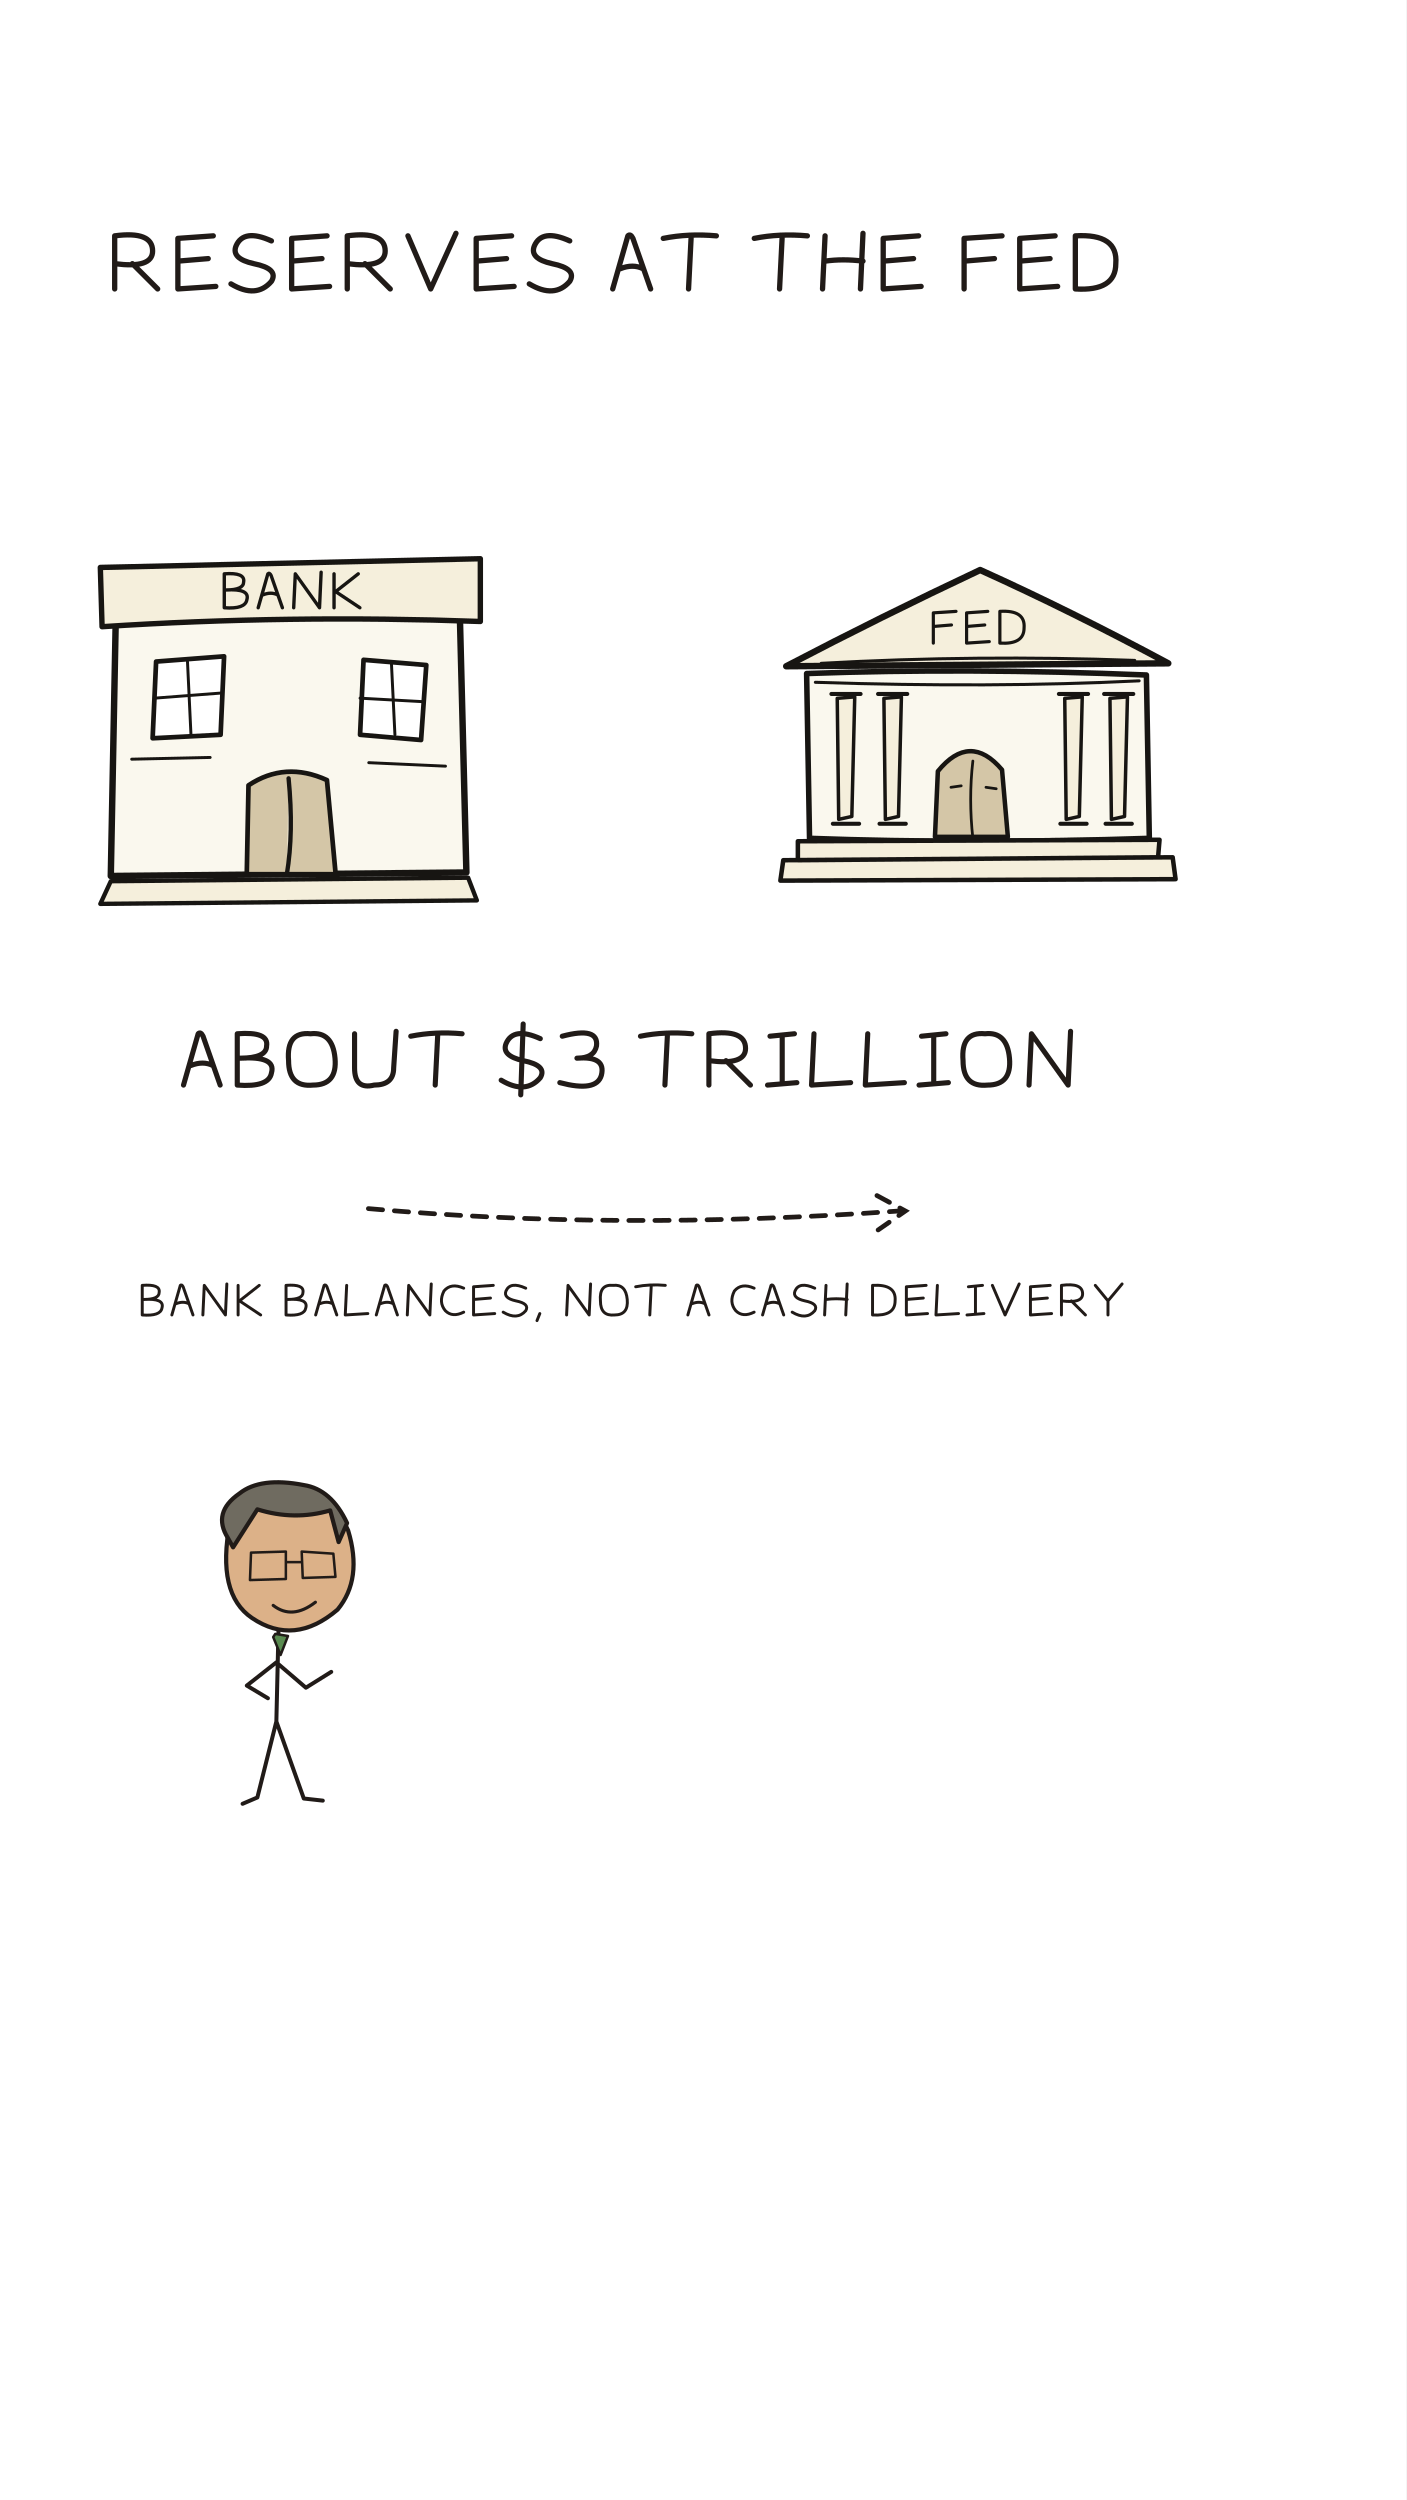
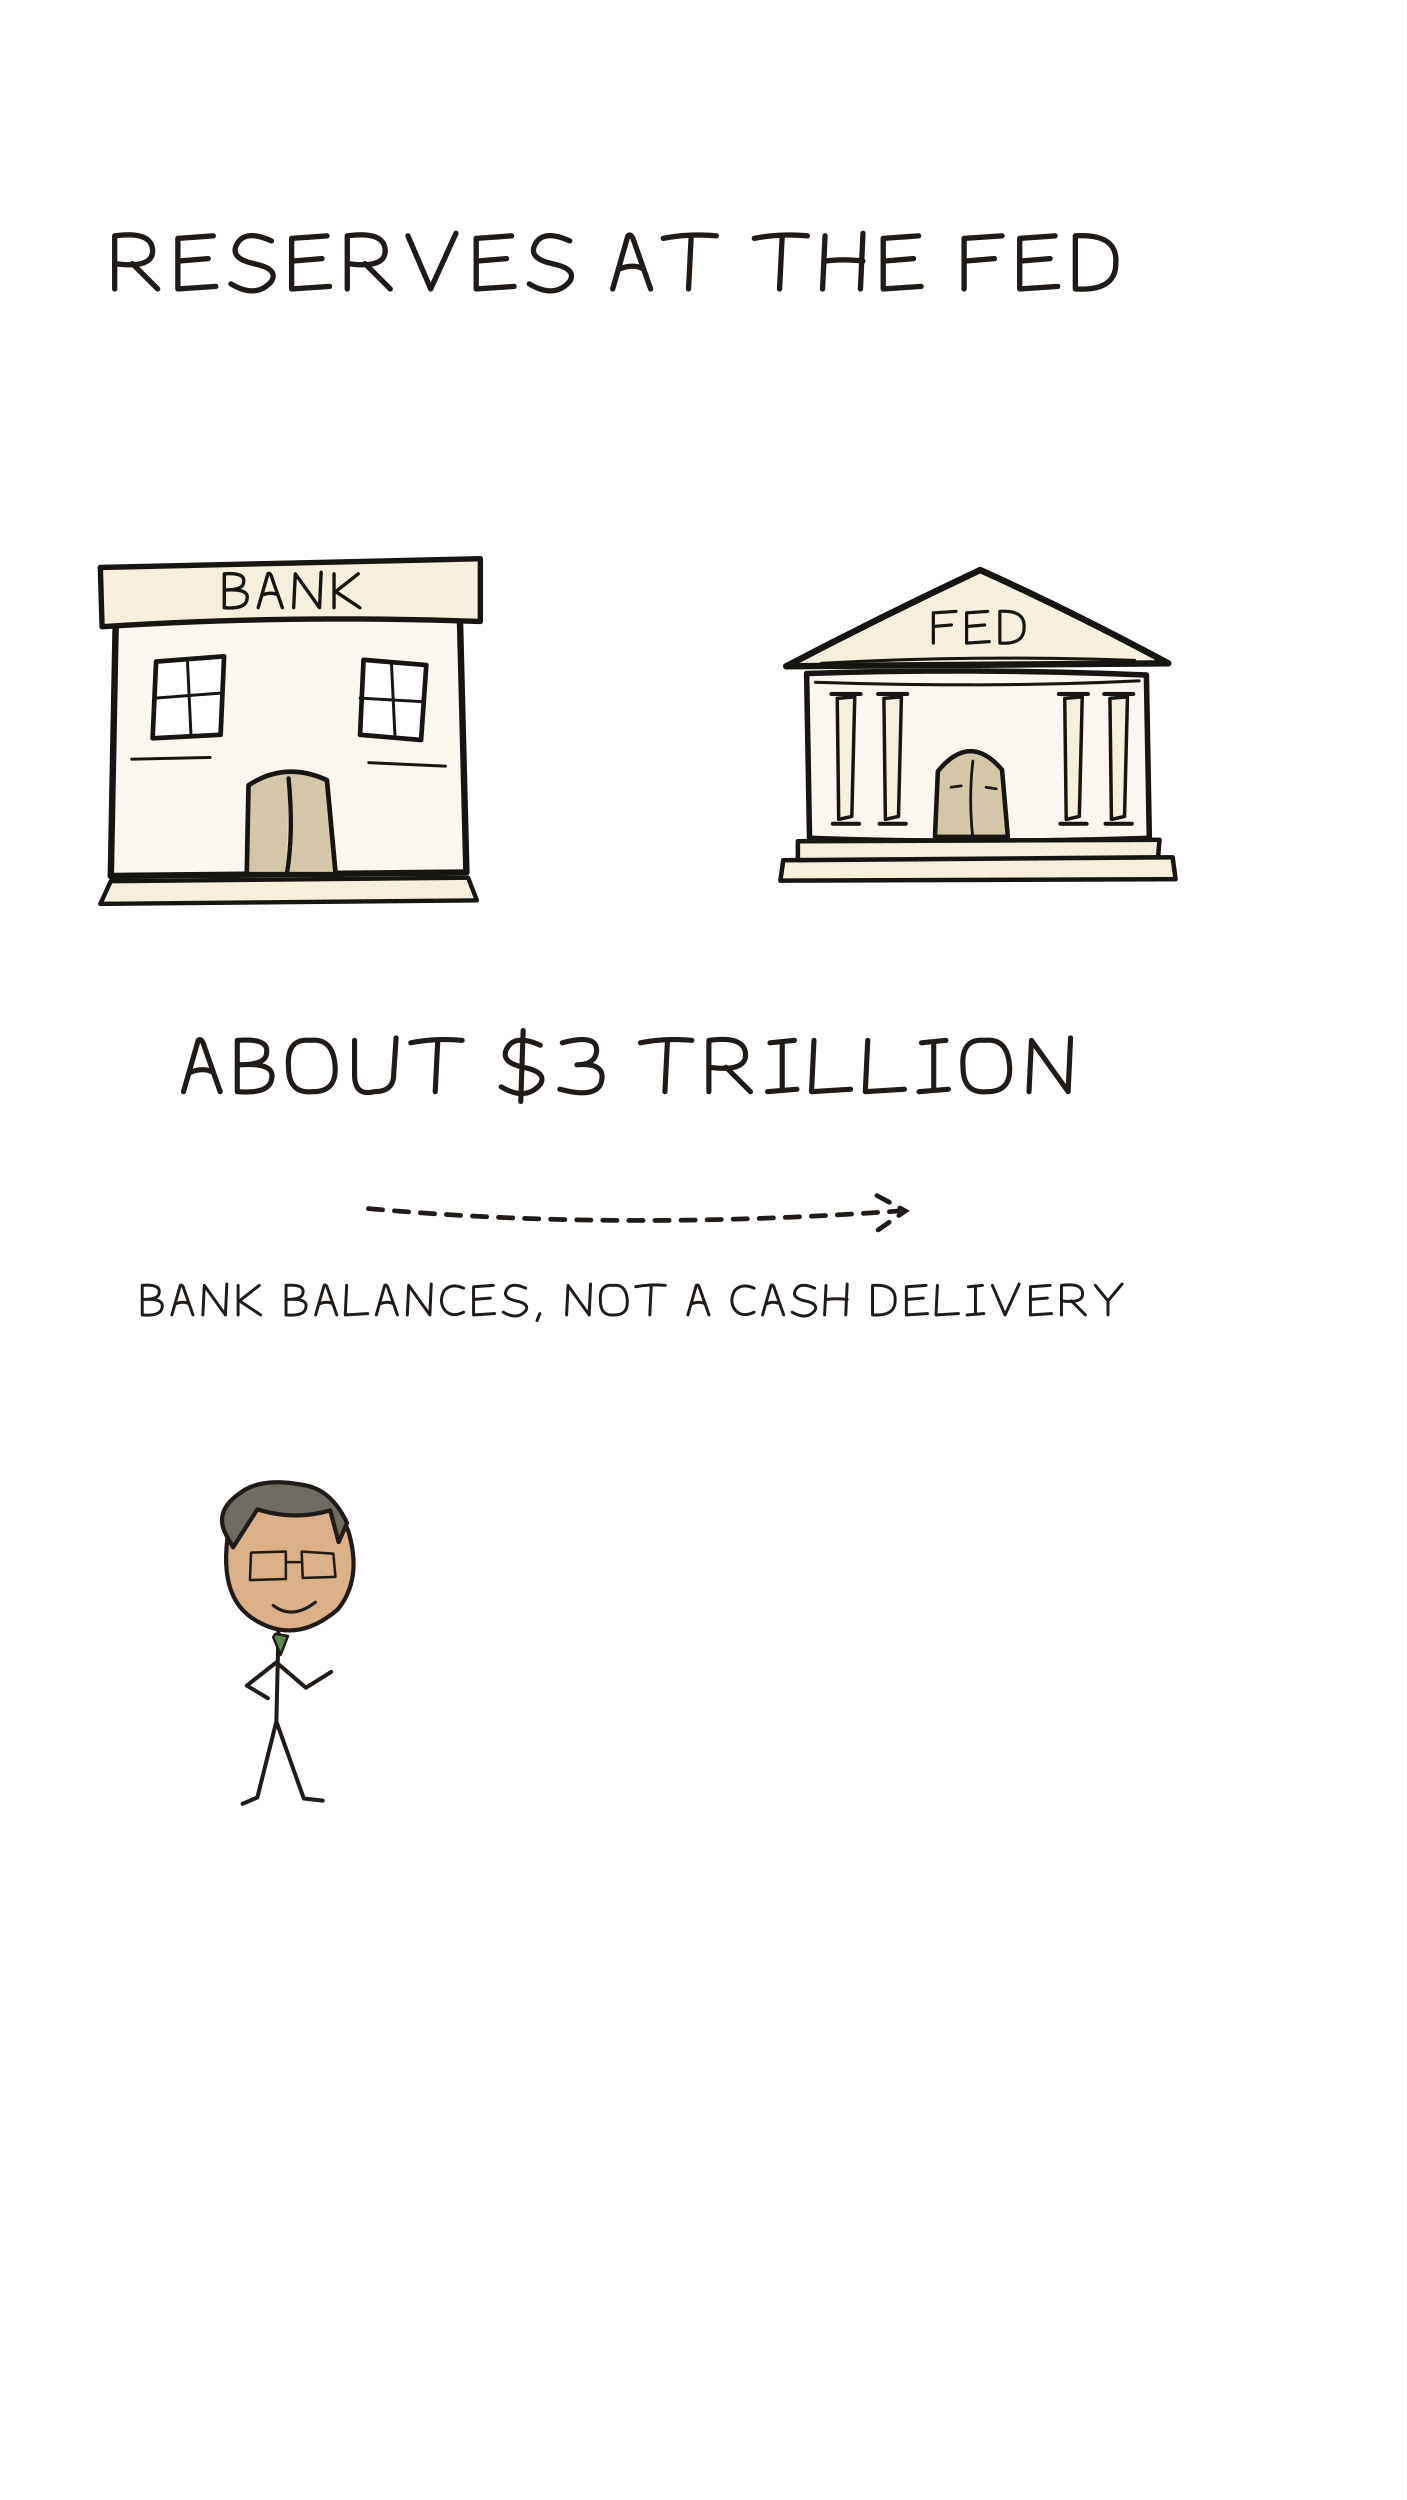
<svg xmlns="http://www.w3.org/2000/svg" id="S02_04" width="1080" height="1920" viewBox="0 0 1080 1920">
  <g id="SCENE_02_CANVAS" data-asset-id="BG_WHITE" data-operation="STATIC" transform="translate(0 0) scale(1)">
    <rect width="1080" height="1920" fill="#fff" id="S02_04_CANVAS_rect_1" />
  </g>
  <g id="SCENE_02_RESERVES" data-asset-id="TX_RESERVES" data-operation="STATIC" transform="translate(80 175) scale(1.048427)">
    <g transform="translate(4 4) scale(1)" id="S02_04_RESERVES_g_1">
      <g transform="translate(0 0) scale(1.851852)" id="S02_04_RESERVES_g_2">
        <path d="M2 22 L2 1 Q17 -1 17 7 Q17 14 2 12 M9 12 L19 22" fill="none" stroke="#211b18" stroke-width="2.1" stroke-linecap="round" stroke-linejoin="round" id="S02_04_RESERVES_path_1" />
      </g>
      <g transform="translate(46.2963 0) scale(1.851852)" id="S02_04_RESERVES_g_3">
        <path d="M16 1 L2 2 L2 22 L17 21 M2 11 L14 10" fill="none" stroke="#211b18" stroke-width="2.1" stroke-linecap="round" stroke-linejoin="round" id="S02_04_RESERVES_path_2" />
      </g>
      <g transform="translate(87.03704 0) scale(1.851852)" id="S02_04_RESERVES_g_4">
        <path d="M17 3 Q6 -2 3 5 Q1 10 10 12 Q20 14 17 19 Q11 26 1 20" fill="none" stroke="#211b18" stroke-width="2.1" stroke-linecap="round" stroke-linejoin="round" id="S02_04_RESERVES_path_3" />
      </g>
      <g transform="translate(129.6296 0) scale(1.851852)" id="S02_04_RESERVES_g_5">
        <path d="M16 1 L2 2 L2 22 L17 21 M2 11 L14 10" fill="none" stroke="#211b18" stroke-width="2.1" stroke-linecap="round" stroke-linejoin="round" id="S02_04_RESERVES_path_4" />
      </g>
      <g transform="translate(170.3704 0) scale(1.851852)" id="S02_04_RESERVES_g_6">
        <path d="M2 22 L2 1 Q17 -1 17 7 Q17 14 2 12 M9 12 L19 22" fill="none" stroke="#211b18" stroke-width="2.1" stroke-linecap="round" stroke-linejoin="round" id="S02_04_RESERVES_path_5" />
      </g>
      <g transform="translate(216.6667 0) scale(1.851852)" id="S02_04_RESERVES_g_7">
        <path d="M1 1 L10 22 L20 0" fill="none" stroke="#211b18" stroke-width="2.1" stroke-linecap="round" stroke-linejoin="round" id="S02_04_RESERVES_path_6" />
      </g>
      <g transform="translate(264.8148 0) scale(1.851852)" id="S02_04_RESERVES_g_8">
        <path d="M16 1 L2 2 L2 22 L17 21 M2 11 L14 10" fill="none" stroke="#211b18" stroke-width="2.1" stroke-linecap="round" stroke-linejoin="round" id="S02_04_RESERVES_path_7" />
      </g>
      <g transform="translate(305.5556 0) scale(1.851852)" id="S02_04_RESERVES_g_9">
        <path d="M17 3 Q6 -2 3 5 Q1 10 10 12 Q20 14 17 19 Q11 26 1 20" fill="none" stroke="#211b18" stroke-width="2.1" stroke-linecap="round" stroke-linejoin="round" id="S02_04_RESERVES_path_8" />
      </g>
      <g transform="translate(366.6667 0) scale(1.851852)" id="S02_04_RESERVES_g_10">
        <path d="M1 22 L7 1 Q8 0 9 2 L16 22 M4 14 Q9 12 13 14" fill="none" stroke="#211b18" stroke-width="2.1" stroke-linecap="round" stroke-linejoin="round" id="S02_04_RESERVES_path_9" />
      </g>
      <g transform="translate(405.5556 0) scale(1.851852)" id="S02_04_RESERVES_g_11">
        <path d="M0 2 Q10 0 21 1 M11 2 L10 22" fill="none" stroke="#211b18" stroke-width="2.1" stroke-linecap="round" stroke-linejoin="round" id="S02_04_RESERVES_path_10" />
      </g>
      <g transform="translate(472.2222 0) scale(1.851852)" id="S02_04_RESERVES_g_12">
        <path d="M0 2 Q10 0 21 1 M11 2 L10 22" fill="none" stroke="#211b18" stroke-width="2.1" stroke-linecap="round" stroke-linejoin="round" id="S02_04_RESERVES_path_11" />
      </g>
      <g transform="translate(520.3704 0) scale(1.851852)" id="S02_04_RESERVES_g_13">
        <path d="M2 1 L1 22 M17 0 L16 22 M2 11 Q9 10 17 11" fill="none" stroke="#211b18" stroke-width="2.1" stroke-linecap="round" stroke-linejoin="round" id="S02_04_RESERVES_path_12" />
      </g>
      <g transform="translate(562.963 0) scale(1.851852)" id="S02_04_RESERVES_g_14">
        <path d="M16 1 L2 2 L2 22 L17 21 M2 11 L14 10" fill="none" stroke="#211b18" stroke-width="2.1" stroke-linecap="round" stroke-linejoin="round" id="S02_04_RESERVES_path_13" />
      </g>
      <g transform="translate(622.2222 0) scale(1.851852)" id="S02_04_RESERVES_g_15">
        <path d="M17 1 L2 2 L2 22 M2 11 L14 10" fill="none" stroke="#211b18" stroke-width="2.1" stroke-linecap="round" stroke-linejoin="round" id="S02_04_RESERVES_path_14" />
      </g>
      <g transform="translate(662.963 0) scale(1.851852)" id="S02_04_RESERVES_g_16">
        <path d="M16 1 L2 2 L2 22 L17 21 M2 11 L14 10" fill="none" stroke="#211b18" stroke-width="2.1" stroke-linecap="round" stroke-linejoin="round" id="S02_04_RESERVES_path_15" />
      </g>
      <g transform="translate(703.7037 0) scale(1.851852)" id="S02_04_RESERVES_g_17">
        <path d="M2 1 L2 22 Q18 23 18 12 Q19 0 2 1" fill="none" stroke="#211b18" stroke-width="2.1" stroke-linecap="round" stroke-linejoin="round" id="S02_04_RESERVES_path_16" />
      </g>
    </g>
  </g>
  <g id="SCENE_02_BANK" data-asset-id="PROP_BANK" data-operation="STATIC" transform="translate(65 405) scale(1.338776)">
    <path d="M18 45 Q117 37 215 41 L219 198 L15 200 Z" fill="#faf8ee" stroke="#171512" stroke-width="3.7" stroke-linecap="round" stroke-linejoin="round" id="S02_04_BANK_path_1" />
    <path d="M9 23 L227 18 L227 54 Q117 50 10 57 Z" fill="#f5efdc" stroke="#171512" stroke-width="3.1" stroke-linecap="round" stroke-linejoin="round" id="S02_04_BANK_path_2" />
    <path d="M93 199 L94 148 Q115 134 139 145 L144 199 Z" fill="#d4c6a7" stroke="#171512" stroke-width="2.7" stroke-linecap="round" stroke-linejoin="round" id="S02_04_BANK_path_3" />
    <path d="M117 144 Q120 175 116 199 M15 203 L220 201 L225 214 L9 216 Z" fill="#f5efdc" stroke="#171512" stroke-width="2.5" stroke-linecap="round" stroke-linejoin="round" id="S02_04_BANK_path_4" />
    <path d="M41 77 L80 74 L78 119 L39 121 Z M160 76 L196 79 L193 122 L158 119 Z" fill="#fff" stroke="#171512" stroke-width="2.7" stroke-linecap="round" stroke-linejoin="round" id="S02_04_BANK_path_5" />
    <path d="M59 77 L61 119 M40 98 L79 95 M176 78 L178 119 M158 98 L194 100 M27 133 L72 132 M163 135 L207 137" fill="none" stroke="#171512" stroke-width="1.7" stroke-linecap="round" stroke-linejoin="round" id="S02_04_BANK_path_6" />
    <g data-text="BANK" data-lettering="original-paths" transform="translate(78.259 25.750)" id="S02_04_BANK_g_1">
      <g transform="translate(0 0) scale(0.9259259)" id="S02_04_BANK_g_2">
        <path d="M2 22 L2 1 Q15 0 14 6 Q14 11 3 11 Q18 10 16 17 Q15 23 2 22" fill="none" stroke="#171512" stroke-width="2.1" stroke-linecap="round" stroke-linejoin="round" id="S02_04_BANK_path_7" />
      </g>
      <g transform="translate(20.37037 0) scale(0.9259259)" id="S02_04_BANK_g_3">
        <path d="M1 22 L7 1 Q8 0 9 2 L16 22 M4 14 Q9 12 13 14" fill="none" stroke="#171512" stroke-width="2.1" stroke-linecap="round" stroke-linejoin="round" id="S02_04_BANK_path_8" />
      </g>
      <g transform="translate(39.81481 0) scale(0.9259259)" id="S02_04_BANK_g_4">
        <path d="M2 22 L3 1 L18 22 L19 0" fill="none" stroke="#171512" stroke-width="2.1" stroke-linecap="round" stroke-linejoin="round" id="S02_04_BANK_path_9" />
      </g>
      <g transform="translate(62.96296 0) scale(0.9259259)" id="S02_04_BANK_g_5">
        <path d="M2 1 L2 22 M17 1 L3 12 L18 22" fill="none" stroke="#171512" stroke-width="2.1" stroke-linecap="round" stroke-linejoin="round" id="S02_04_BANK_path_10" />
      </g>
    </g>
  </g>
  <g id="SCENE_02_FED" data-asset-id="PROP_FED" data-operation="STATIC" transform="translate(587 412) scale(1.12)">
    <path d="M29 94 Q140 90 262 95 L264 207 Q143 211 31 207 Z" fill="#faf8ee" stroke="#171512" stroke-width="3.8" stroke-linecap="round" stroke-linejoin="round" id="S02_04_FED_path_1" />
    <path d="M15 89 Q80 55 148 23 Q210 51 277 87 L15 89 Z" fill="#f5efdc" stroke="#171512" stroke-width="4.4" stroke-linecap="round" stroke-linejoin="round" id="S02_04_FED_path_2" />
    <path d="M39 87 Q146 81 254 85 M35 100 Q156 104 257 99" fill="none" stroke="#171512" stroke-width="2.1" stroke-linecap="round" stroke-linejoin="round" id="S02_04_FED_path_3" />
    <path d="M50 111 L62 110 L60 192 L51 194 Z" fill="#f5efdc" stroke="#171512" stroke-width="2.4" stroke-linecap="round" stroke-linejoin="round" id="S02_04_FED_path_4" />
    <path d="M46 108 L66 108 M47 197 L65 197" fill="none" stroke="#171512" stroke-width="2.8" stroke-linecap="round" stroke-linejoin="round" id="S02_04_FED_path_5" />
    <path d="M82 111 L94 110 L92 192 L83 194 Z" fill="#f5efdc" stroke="#171512" stroke-width="2.4" stroke-linecap="round" stroke-linejoin="round" id="S02_04_FED_path_6" />
    <path d="M78 108 L98 108 M79 197 L97 197" fill="none" stroke="#171512" stroke-width="2.8" stroke-linecap="round" stroke-linejoin="round" id="S02_04_FED_path_7" />
    <path d="M206 111 L218 110 L216 192 L207 194 Z" fill="#f5efdc" stroke="#171512" stroke-width="2.4" stroke-linecap="round" stroke-linejoin="round" id="S02_04_FED_path_8" />
    <path d="M202 108 L222 108 M203 197 L221 197" fill="none" stroke="#171512" stroke-width="2.8" stroke-linecap="round" stroke-linejoin="round" id="S02_04_FED_path_9" />
    <path d="M237 111 L249 110 L247 192 L238 194 Z" fill="#f5efdc" stroke="#171512" stroke-width="2.4" stroke-linecap="round" stroke-linejoin="round" id="S02_04_FED_path_10" />
    <path d="M233 108 L253 108 M234 197 L252 197" fill="none" stroke="#171512" stroke-width="2.8" stroke-linecap="round" stroke-linejoin="round" id="S02_04_FED_path_11" />
    <path d="M117 206 L119 161 Q141 134 163 160 L167 206 Z" fill="#d4c6a7" stroke="#171512" stroke-width="3.1" stroke-linecap="round" stroke-linejoin="round" id="S02_04_FED_path_12" />
    <path d="M143 154 Q140 180 143 207 M128 172 L135 171 M152 172 L159 173" fill="none" stroke="#171512" stroke-width="1.9" stroke-linecap="round" stroke-linejoin="round" id="S02_04_FED_path_13" />
    <path d="M23 209 L271 208 L270 220 L23 222 Z M13 222 L280 220 L282 235 L11 236 Z" fill="#f5efdc" stroke="#171512" stroke-width="3.1" stroke-linecap="round" stroke-linejoin="round" id="S02_04_FED_path_14" />
    <g data-text="FED" data-lettering="original-paths" transform="translate(113.815 50.320)" id="S02_04_FED_g_1">
      <g transform="translate(0 0) scale(1.037037)" id="S02_04_FED_g_2">
        <path d="M17 1 L2 2 L2 22 M2 11 L14 10" fill="none" stroke="#171512" stroke-width="2.1" stroke-linecap="round" stroke-linejoin="round" id="S02_04_FED_path_15" />
      </g>
      <g transform="translate(22.81481 0) scale(1.037037)" id="S02_04_FED_g_3">
        <path d="M16 1 L2 2 L2 22 L17 21 M2 11 L14 10" fill="none" stroke="#171512" stroke-width="2.1" stroke-linecap="round" stroke-linejoin="round" id="S02_04_FED_path_16" />
      </g>
      <g transform="translate(45.62963 0) scale(1.037037)" id="S02_04_FED_g_4">
        <path d="M2 1 L2 22 Q18 23 18 12 Q19 0 2 1" fill="none" stroke="#171512" stroke-width="2.1" stroke-linecap="round" stroke-linejoin="round" id="S02_04_FED_path_17" />
      </g>
    </g>
  </g>
  <g id="SCENE_02_BANKER" data-asset-id="SUPPORT_BANKER" data-operation="STATIC" transform="translate(132 1130) scale(0.8105263)">
    <path d="M101 151 L99 237 L81 309 L67 315 M99 237 L125 310 L143 312 M99 181 L71 203 L91 215 M99 181 L127 205 L151 190" fill="none" stroke="#211b18" stroke-width="3.8" stroke-linecap="round" stroke-linejoin="round" id="S02_04_BANKER_path_1" />
    <path d="M55 49 Q66 12 107 18 Q149 16 167 56 Q181 102 157 131 Q116 166 76 139 Q42 116 55 49 Z" fill="#dcb188" stroke="#211b18" stroke-width="4" stroke-linecap="round" stroke-linejoin="round" id="S02_04_BANKER_path_2" />
    <path d="M53 63 Q38 39 64 21 Q84 5 125 13 Q151 17 166 49 L158 67 L150 37 Q116 47 81 36 L58 72 Z" fill="#6f6b60" stroke="#211b18" stroke-width="4" stroke-linecap="round" stroke-linejoin="round" id="S02_04_BANKER_path_3" />
    <path d="M75 77 L108 76 L108 102 L74 103 Z M123 76 L153 78 L155 100 L124 101 Z M109 86 L123 86" fill="none" stroke="#211b18" stroke-width="2.4" stroke-linecap="round" stroke-linejoin="round" id="S02_04_BANKER_path_4" />
    <path d="M96 127 Q114 141 136 124" fill="none" stroke="#211b18" stroke-width="3" stroke-linecap="round" stroke-linejoin="round" id="S02_04_BANKER_path_5" />
    <path d="M98 154 L110 156 L103 174 L96 157 Z" fill="#598b50" stroke="#211b18" stroke-width="2.4" stroke-linecap="round" stroke-linejoin="round" id="S02_04_BANKER_path_6" />
  </g>
  <g id="SCENE_02_THREE_TRILLION" data-asset-id="TX_THREE_TRILLION" data-operation="STATIC" transform="translate(135 788) scale(1.013448)">
-     <g transform="translate(4 4) scale(1)" id="S02_04_THREE_TRILLION_g_1">
+     <g transform="translate(4 9) scale(1)" id="S02_04_THREE_TRILLION_g_1">
      <g transform="translate(0 0) scale(1.851852)" id="S02_04_THREE_TRILLION_g_2">
        <path d="M1 22 L7 1 Q8 0 9 2 L16 22 M4 14 Q9 12 13 14" fill="none" stroke="#211b18" stroke-width="2.1" stroke-linecap="round" stroke-linejoin="round" id="S02_04_THREE_TRILLION_path_1" />
      </g>
      <g transform="translate(38.88889 0) scale(1.851852)" id="S02_04_THREE_TRILLION_g_3">
        <path d="M2 22 L2 1 Q15 0 14 6 Q14 11 3 11 Q18 10 16 17 Q15 23 2 22" fill="none" stroke="#211b18" stroke-width="2.1" stroke-linecap="round" stroke-linejoin="round" id="S02_04_THREE_TRILLION_path_2" />
      </g>
      <g transform="translate(79.62963 0) scale(1.851852)" id="S02_04_THREE_TRILLION_g_4">
        <path d="M10 1 Q0 0 1 12 Q1 23 11 22 Q21 22 20 11 Q19 0 10 1 Z" fill="none" stroke="#211b18" stroke-width="2.1" stroke-linecap="round" stroke-linejoin="round" id="S02_04_THREE_TRILLION_path_3" />
      </g>
      <g transform="translate(127.7778 0) scale(1.851852)" id="S02_04_THREE_TRILLION_g_5">
        <path d="M2 1 L2 15 Q2 24 10 22 Q18 22 18 15 L19 0" fill="none" stroke="#211b18" stroke-width="2.1" stroke-linecap="round" stroke-linejoin="round" id="S02_04_THREE_TRILLION_path_4" />
      </g>
      <g transform="translate(174.0741 0) scale(1.851852)" id="S02_04_THREE_TRILLION_g_6">
        <path d="M0 2 Q10 0 21 1 M11 2 L10 22" fill="none" stroke="#211b18" stroke-width="2.1" stroke-linecap="round" stroke-linejoin="round" id="S02_04_THREE_TRILLION_path_5" />
      </g>
      <g transform="translate(240.7407 0) scale(1.851852)" id="S02_04_THREE_TRILLION_g_7">
        <path d="M17 3 Q6 -2 3 5 Q1 10 10 12 Q20 14 17 19 Q11 26 1 20 M10 -3 L9 26" fill="none" stroke="#211b18" stroke-width="2.1" stroke-linecap="round" stroke-linejoin="round" id="S02_04_THREE_TRILLION_path_6" />
      </g>
      <g transform="translate(285.1852 0) scale(1.851852)" id="S02_04_THREE_TRILLION_g_8">
        <path d="M2 2 Q17 -2 16 6 Q15 11 8 11 Q20 10 18 18 Q16 25 1 21" fill="none" stroke="#211b18" stroke-width="2.1" stroke-linecap="round" stroke-linejoin="round" id="S02_04_THREE_TRILLION_path_7" />
      </g>
      <g transform="translate(348.1481 0) scale(1.851852)" id="S02_04_THREE_TRILLION_g_9">
        <path d="M0 2 Q10 0 21 1 M11 2 L10 22" fill="none" stroke="#211b18" stroke-width="2.1" stroke-linecap="round" stroke-linejoin="round" id="S02_04_THREE_TRILLION_path_8" />
      </g>
      <g transform="translate(396.2963 0) scale(1.851852)" id="S02_04_THREE_TRILLION_g_10">
        <path d="M2 22 L2 1 Q17 -1 17 7 Q17 14 2 12 M9 12 L19 22" fill="none" stroke="#211b18" stroke-width="2.1" stroke-linecap="round" stroke-linejoin="round" id="S02_04_THREE_TRILLION_path_9" />
      </g>
      <g transform="translate(442.5926 0) scale(1.851852)" id="S02_04_THREE_TRILLION_g_11">
        <path d="M2 2 L12 1 M7 2 L7 21 M1 22 L13 21" fill="none" stroke="#211b18" stroke-width="2.1" stroke-linecap="round" stroke-linejoin="round" id="S02_04_THREE_TRILLION_path_10" />
      </g>
      <g transform="translate(475.9259 0) scale(1.851852)" id="S02_04_THREE_TRILLION_g_12">
        <path d="M2 1 L1 22 L17 21" fill="none" stroke="#211b18" stroke-width="2.1" stroke-linecap="round" stroke-linejoin="round" id="S02_04_THREE_TRILLION_path_11" />
      </g>
      <g transform="translate(516.6667 0) scale(1.851852)" id="S02_04_THREE_TRILLION_g_13">
        <path d="M2 1 L1 22 L17 21" fill="none" stroke="#211b18" stroke-width="2.1" stroke-linecap="round" stroke-linejoin="round" id="S02_04_THREE_TRILLION_path_12" />
      </g>
      <g transform="translate(557.4074 0) scale(1.851852)" id="S02_04_THREE_TRILLION_g_14">
        <path d="M2 2 L12 1 M7 2 L7 21 M1 22 L13 21" fill="none" stroke="#211b18" stroke-width="2.1" stroke-linecap="round" stroke-linejoin="round" id="S02_04_THREE_TRILLION_path_13" />
      </g>
      <g transform="translate(590.7407 0) scale(1.851852)" id="S02_04_THREE_TRILLION_g_15">
        <path d="M10 1 Q0 0 1 12 Q1 23 11 22 Q21 22 20 11 Q19 0 10 1 Z" fill="none" stroke="#211b18" stroke-width="2.1" stroke-linecap="round" stroke-linejoin="round" id="S02_04_THREE_TRILLION_path_14" />
      </g>
      <g transform="translate(638.8889 0) scale(1.851852)" id="S02_04_THREE_TRILLION_g_16">
        <path d="M2 22 L3 1 L18 22 L19 0" fill="none" stroke="#211b18" stroke-width="2.1" stroke-linecap="round" stroke-linejoin="round" id="S02_04_THREE_TRILLION_path_15" />
      </g>
    </g>
  </g>
  <g id="SCENE_02_BALANCE_LINK" data-asset-id="DGM_RESERVE_LINK" data-operation="TRACE_REVEAL" transform="translate(272 910) scale(0.9104167)">
    <path d="M12 20 Q222 39 460 22 M441 9 L465 22 L442 38" fill="none" stroke="#211b18" stroke-width="4" stroke-linecap="round" stroke-dasharray="12 10" id="S02_04_BALANCE_LINK_path_1" />
  </g>
  <g id="SCENE_02_BALANCE_LABEL" data-asset-id="TX_BALANCE_LABEL" data-operation="STATIC" transform="translate(104 983) scale(0.7693256)">
    <g transform="translate(4 4) scale(1)" id="S02_04_BALANCE_LABEL_g_1">
      <g transform="translate(0 0) scale(1.407407)" id="S02_04_BALANCE_LABEL_g_2">
        <path d="M2 22 L2 1 Q15 0 14 6 Q14 11 3 11 Q18 10 16 17 Q15 23 2 22" fill="none" stroke="#211b18" stroke-width="2.1" stroke-linecap="round" stroke-linejoin="round" id="S02_04_BALANCE_LABEL_path_1" />
      </g>
      <g transform="translate(30.96296 0) scale(1.407407)" id="S02_04_BALANCE_LABEL_g_3">
        <path d="M1 22 L7 1 Q8 0 9 2 L16 22 M4 14 Q9 12 13 14" fill="none" stroke="#211b18" stroke-width="2.1" stroke-linecap="round" stroke-linejoin="round" id="S02_04_BALANCE_LABEL_path_2" />
      </g>
      <g transform="translate(60.51852 0) scale(1.407407)" id="S02_04_BALANCE_LABEL_g_4">
        <path d="M2 22 L3 1 L18 22 L19 0" fill="none" stroke="#211b18" stroke-width="2.1" stroke-linecap="round" stroke-linejoin="round" id="S02_04_BALANCE_LABEL_path_3" />
      </g>
      <g transform="translate(95.7037 0) scale(1.407407)" id="S02_04_BALANCE_LABEL_g_5">
        <path d="M2 1 L2 22 M17 1 L3 12 L18 22" fill="none" stroke="#211b18" stroke-width="2.1" stroke-linecap="round" stroke-linejoin="round" id="S02_04_BALANCE_LABEL_path_4" />
      </g>
      <g transform="translate(143.5556 0) scale(1.407407)" id="S02_04_BALANCE_LABEL_g_6">
        <path d="M2 22 L2 1 Q15 0 14 6 Q14 11 3 11 Q18 10 16 17 Q15 23 2 22" fill="none" stroke="#211b18" stroke-width="2.1" stroke-linecap="round" stroke-linejoin="round" id="S02_04_BALANCE_LABEL_path_5" />
      </g>
      <g transform="translate(174.5185 0) scale(1.407407)" id="S02_04_BALANCE_LABEL_g_7">
        <path d="M1 22 L7 1 Q8 0 9 2 L16 22 M4 14 Q9 12 13 14" fill="none" stroke="#211b18" stroke-width="2.1" stroke-linecap="round" stroke-linejoin="round" id="S02_04_BALANCE_LABEL_path_6" />
      </g>
      <g transform="translate(204.0741 0) scale(1.407407)" id="S02_04_BALANCE_LABEL_g_8">
        <path d="M2 1 L1 22 L17 21" fill="none" stroke="#211b18" stroke-width="2.1" stroke-linecap="round" stroke-linejoin="round" id="S02_04_BALANCE_LABEL_path_7" />
      </g>
      <g transform="translate(235.037 0) scale(1.407407)" id="S02_04_BALANCE_LABEL_g_9">
        <path d="M1 22 L7 1 Q8 0 9 2 L16 22 M4 14 Q9 12 13 14" fill="none" stroke="#211b18" stroke-width="2.1" stroke-linecap="round" stroke-linejoin="round" id="S02_04_BALANCE_LABEL_path_8" />
      </g>
      <g transform="translate(264.5926 0) scale(1.407407)" id="S02_04_BALANCE_LABEL_g_10">
        <path d="M2 22 L3 1 L18 22 L19 0" fill="none" stroke="#211b18" stroke-width="2.1" stroke-linecap="round" stroke-linejoin="round" id="S02_04_BALANCE_LABEL_path_9" />
      </g>
      <g transform="translate(299.7778 0) scale(1.407407)" id="S02_04_BALANCE_LABEL_g_11">
        <path d="M17 3 Q8 -1 3 5 Q-1 13 4 19 Q9 24 17 20" fill="none" stroke="#211b18" stroke-width="2.1" stroke-linecap="round" stroke-linejoin="round" id="S02_04_BALANCE_LABEL_path_10" />
      </g>
      <g transform="translate(330.7407 0) scale(1.407407)" id="S02_04_BALANCE_LABEL_g_12">
        <path d="M16 1 L2 2 L2 22 L17 21 M2 11 L14 10" fill="none" stroke="#211b18" stroke-width="2.1" stroke-linecap="round" stroke-linejoin="round" id="S02_04_BALANCE_LABEL_path_11" />
      </g>
      <g transform="translate(361.7037 0) scale(1.407407)" id="S02_04_BALANCE_LABEL_g_13">
        <path d="M17 3 Q6 -2 3 5 Q1 10 10 12 Q20 14 17 19 Q11 26 1 20" fill="none" stroke="#211b18" stroke-width="2.1" stroke-linecap="round" stroke-linejoin="round" id="S02_04_BALANCE_LABEL_path_12" />
      </g>
      <g transform="translate(394.0741 0) scale(1.407407)" id="S02_04_BALANCE_LABEL_g_14">
        <path d="M4 21 L2 26" fill="none" stroke="#211b18" stroke-width="2.1" stroke-linecap="round" stroke-linejoin="round" id="S02_04_BALANCE_LABEL_path_13" />
      </g>
      <g transform="translate(423.6296 0) scale(1.407407)" id="S02_04_BALANCE_LABEL_g_15">
        <path d="M2 22 L3 1 L18 22 L19 0" fill="none" stroke="#211b18" stroke-width="2.1" stroke-linecap="round" stroke-linejoin="round" id="S02_04_BALANCE_LABEL_path_14" />
      </g>
      <g transform="translate(458.8148 0) scale(1.407407)" id="S02_04_BALANCE_LABEL_g_16">
        <path d="M10 1 Q0 0 1 12 Q1 23 11 22 Q21 22 20 11 Q19 0 10 1 Z" fill="none" stroke="#211b18" stroke-width="2.1" stroke-linecap="round" stroke-linejoin="round" id="S02_04_BALANCE_LABEL_path_15" />
      </g>
      <g transform="translate(495.4074 0) scale(1.407407)" id="S02_04_BALANCE_LABEL_g_17">
        <path d="M0 2 Q10 0 21 1 M11 2 L10 22" fill="none" stroke="#211b18" stroke-width="2.1" stroke-linecap="round" stroke-linejoin="round" id="S02_04_BALANCE_LABEL_path_16" />
      </g>
      <g transform="translate(546.0741 0) scale(1.407407)" id="S02_04_BALANCE_LABEL_g_18">
        <path d="M1 22 L7 1 Q8 0 9 2 L16 22 M4 14 Q9 12 13 14" fill="none" stroke="#211b18" stroke-width="2.1" stroke-linecap="round" stroke-linejoin="round" id="S02_04_BALANCE_LABEL_path_17" />
      </g>
      <g transform="translate(589.7037 0) scale(1.407407)" id="S02_04_BALANCE_LABEL_g_19">
        <path d="M17 3 Q8 -1 3 5 Q-1 13 4 19 Q9 24 17 20" fill="none" stroke="#211b18" stroke-width="2.1" stroke-linecap="round" stroke-linejoin="round" id="S02_04_BALANCE_LABEL_path_18" />
      </g>
      <g transform="translate(620.6667 0) scale(1.407407)" id="S02_04_BALANCE_LABEL_g_20">
        <path d="M1 22 L7 1 Q8 0 9 2 L16 22 M4 14 Q9 12 13 14" fill="none" stroke="#211b18" stroke-width="2.1" stroke-linecap="round" stroke-linejoin="round" id="S02_04_BALANCE_LABEL_path_19" />
      </g>
      <g transform="translate(650.2222 0) scale(1.407407)" id="S02_04_BALANCE_LABEL_g_21">
        <path d="M17 3 Q6 -2 3 5 Q1 10 10 12 Q20 14 17 19 Q11 26 1 20" fill="none" stroke="#211b18" stroke-width="2.1" stroke-linecap="round" stroke-linejoin="round" id="S02_04_BALANCE_LABEL_path_20" />
      </g>
      <g transform="translate(682.5926 0) scale(1.407407)" id="S02_04_BALANCE_LABEL_g_22">
        <path d="M2 1 L1 22 M17 0 L16 22 M2 11 Q9 10 17 11" fill="none" stroke="#211b18" stroke-width="2.1" stroke-linecap="round" stroke-linejoin="round" id="S02_04_BALANCE_LABEL_path_21" />
      </g>
      <g transform="translate(729.037 0) scale(1.407407)" id="S02_04_BALANCE_LABEL_g_23">
        <path d="M2 1 L2 22 Q18 23 18 12 Q19 0 2 1" fill="none" stroke="#211b18" stroke-width="2.1" stroke-linecap="round" stroke-linejoin="round" id="S02_04_BALANCE_LABEL_path_22" />
      </g>
      <g transform="translate(762.8148 0) scale(1.407407)" id="S02_04_BALANCE_LABEL_g_24">
        <path d="M16 1 L2 2 L2 22 L17 21 M2 11 L14 10" fill="none" stroke="#211b18" stroke-width="2.1" stroke-linecap="round" stroke-linejoin="round" id="S02_04_BALANCE_LABEL_path_23" />
      </g>
      <g transform="translate(793.7778 0) scale(1.407407)" id="S02_04_BALANCE_LABEL_g_25">
        <path d="M2 1 L1 22 L17 21" fill="none" stroke="#211b18" stroke-width="2.1" stroke-linecap="round" stroke-linejoin="round" id="S02_04_BALANCE_LABEL_path_24" />
      </g>
      <g transform="translate(824.7407 0) scale(1.407407)" id="S02_04_BALANCE_LABEL_g_26">
        <path d="M2 2 L12 1 M7 2 L7 21 M1 22 L13 21" fill="none" stroke="#211b18" stroke-width="2.1" stroke-linecap="round" stroke-linejoin="round" id="S02_04_BALANCE_LABEL_path_25" />
      </g>
      <g transform="translate(850.0741 0) scale(1.407407)" id="S02_04_BALANCE_LABEL_g_27">
        <path d="M1 1 L10 22 L20 0" fill="none" stroke="#211b18" stroke-width="2.1" stroke-linecap="round" stroke-linejoin="round" id="S02_04_BALANCE_LABEL_path_26" />
      </g>
      <g transform="translate(886.6667 0) scale(1.407407)" id="S02_04_BALANCE_LABEL_g_28">
        <path d="M16 1 L2 2 L2 22 L17 21 M2 11 L14 10" fill="none" stroke="#211b18" stroke-width="2.1" stroke-linecap="round" stroke-linejoin="round" id="S02_04_BALANCE_LABEL_path_27" />
      </g>
      <g transform="translate(917.6296 0) scale(1.407407)" id="S02_04_BALANCE_LABEL_g_29">
        <path d="M2 22 L2 1 Q17 -1 17 7 Q17 14 2 12 M9 12 L19 22" fill="none" stroke="#211b18" stroke-width="2.1" stroke-linecap="round" stroke-linejoin="round" id="S02_04_BALANCE_LABEL_path_28" />
      </g>
      <g transform="translate(952.8148 0) scale(1.407407)" id="S02_04_BALANCE_LABEL_g_30">
        <path d="M1 1 L10 12 L20 0 M10 12 L10 22" fill="none" stroke="#211b18" stroke-width="2.1" stroke-linecap="round" stroke-linejoin="round" id="S02_04_BALANCE_LABEL_path_29" />
      </g>
    </g>
  </g>
</svg>
